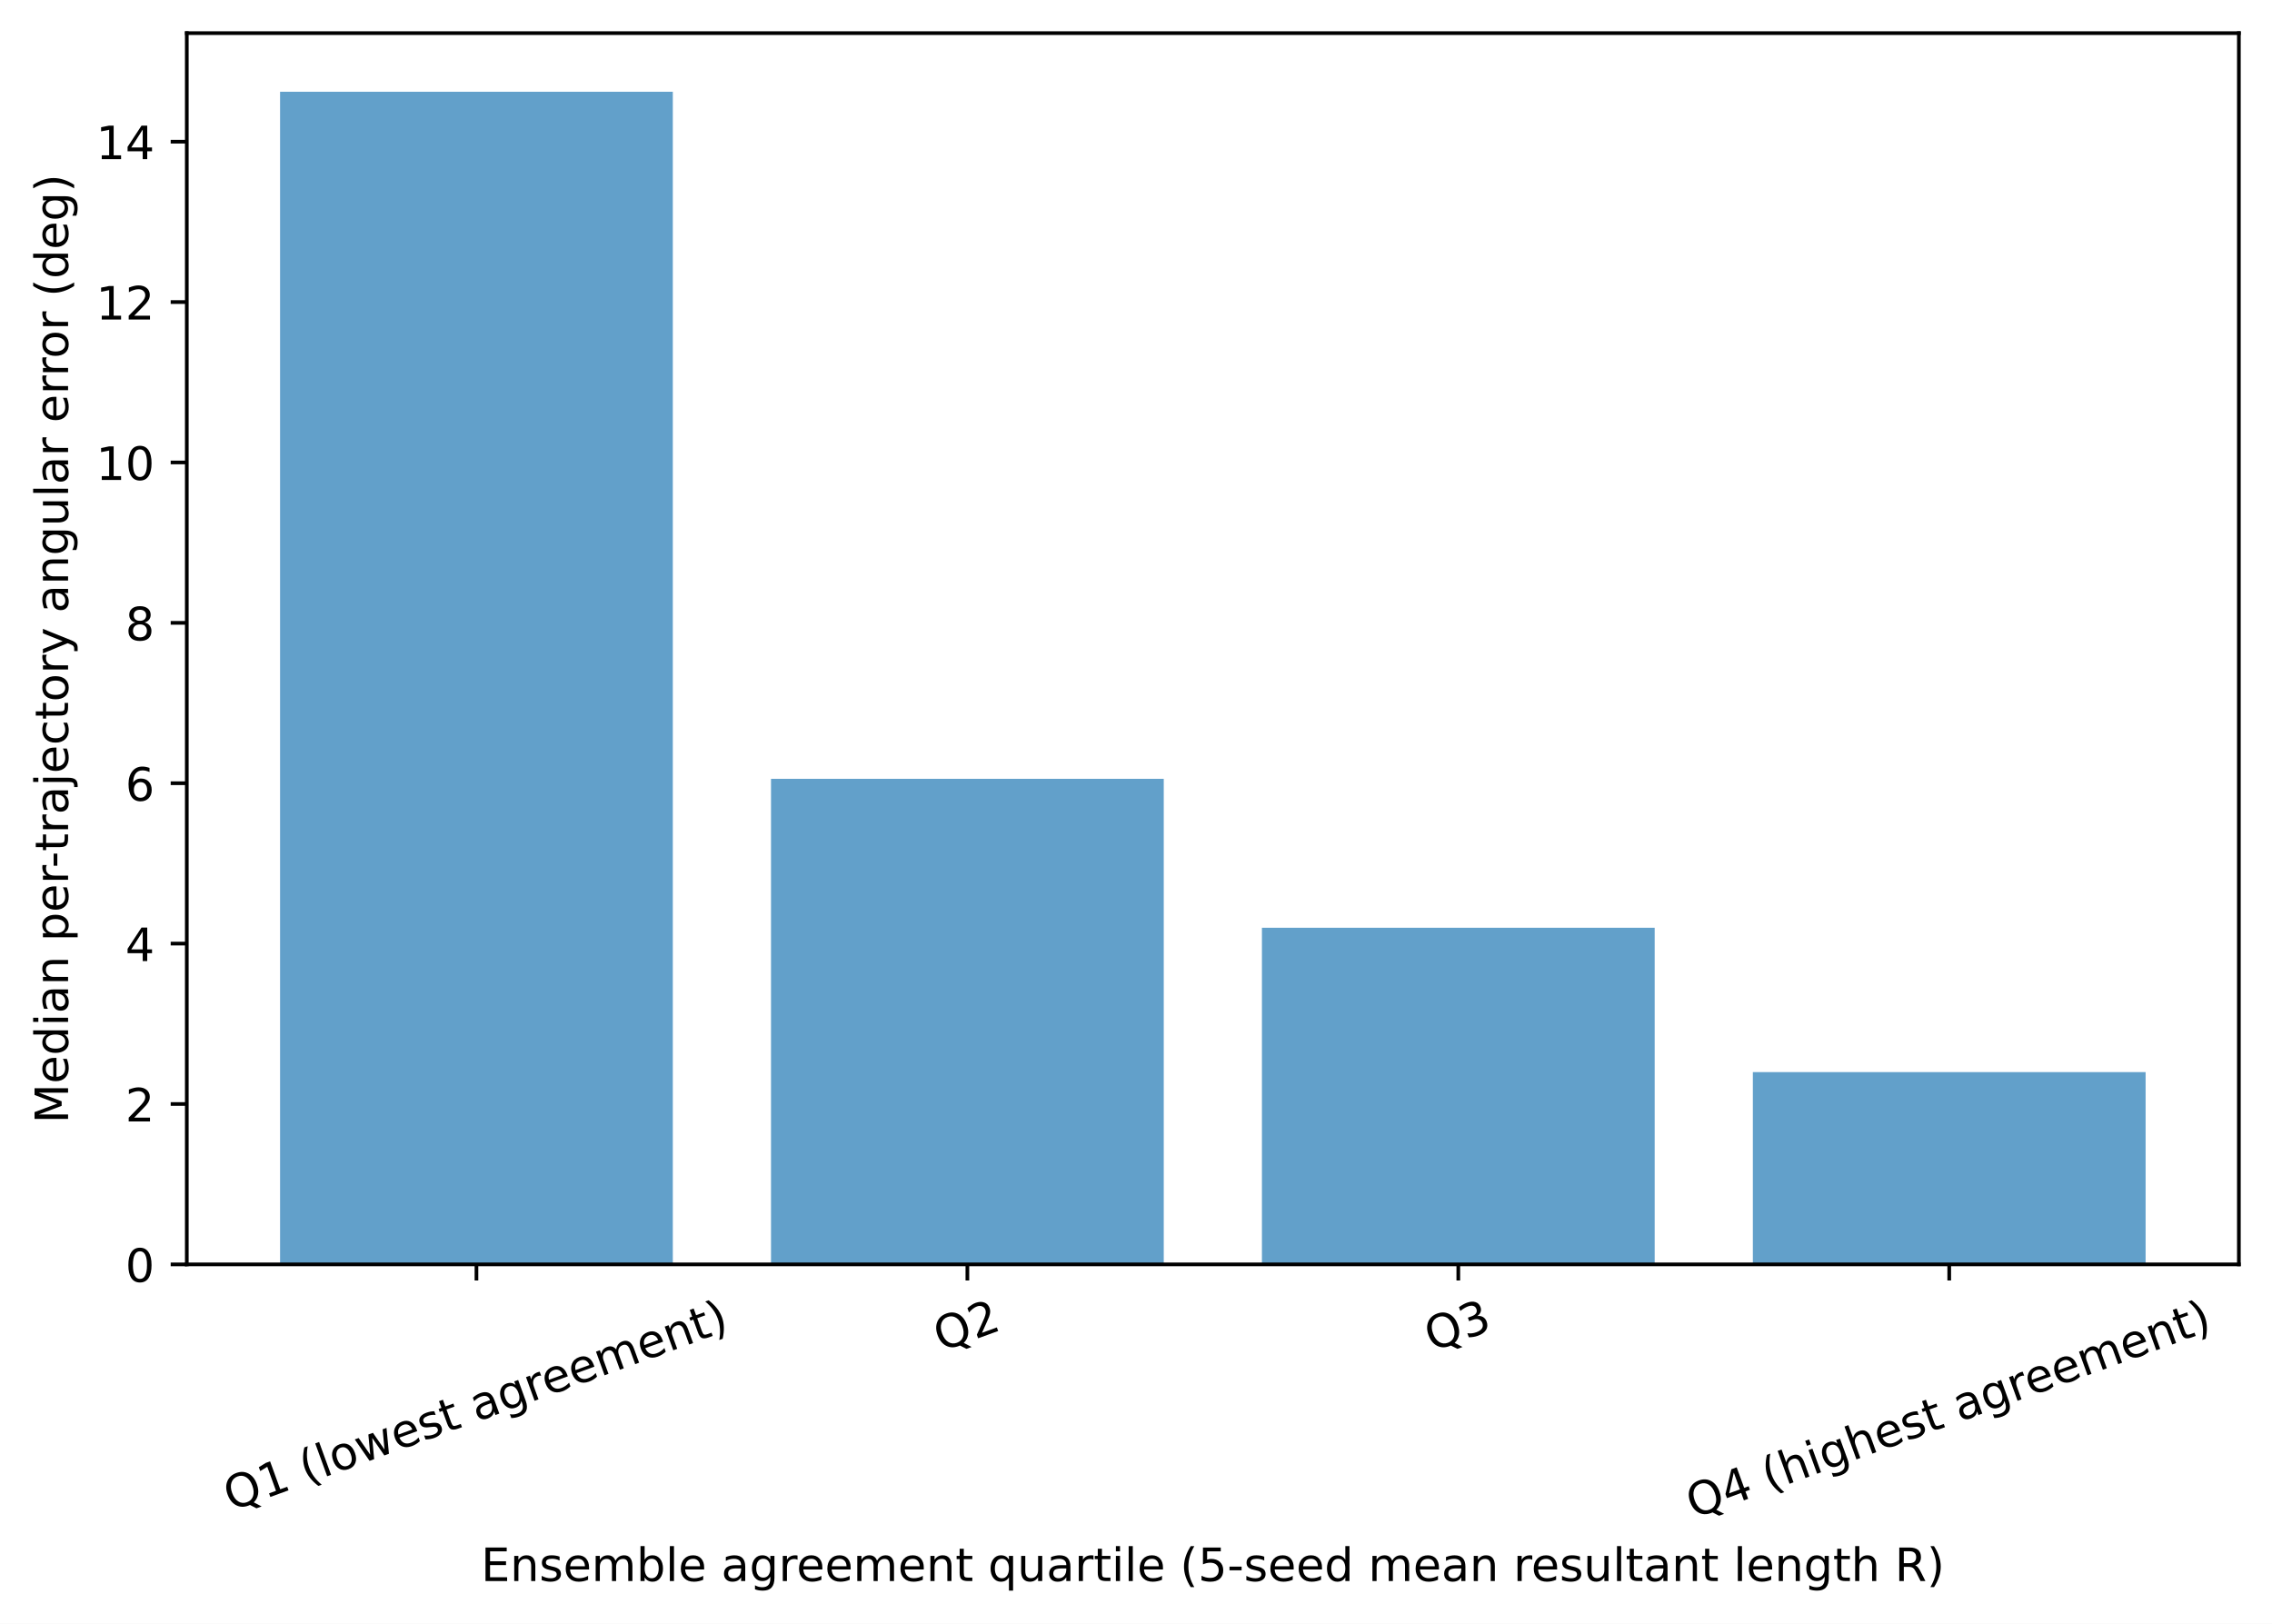
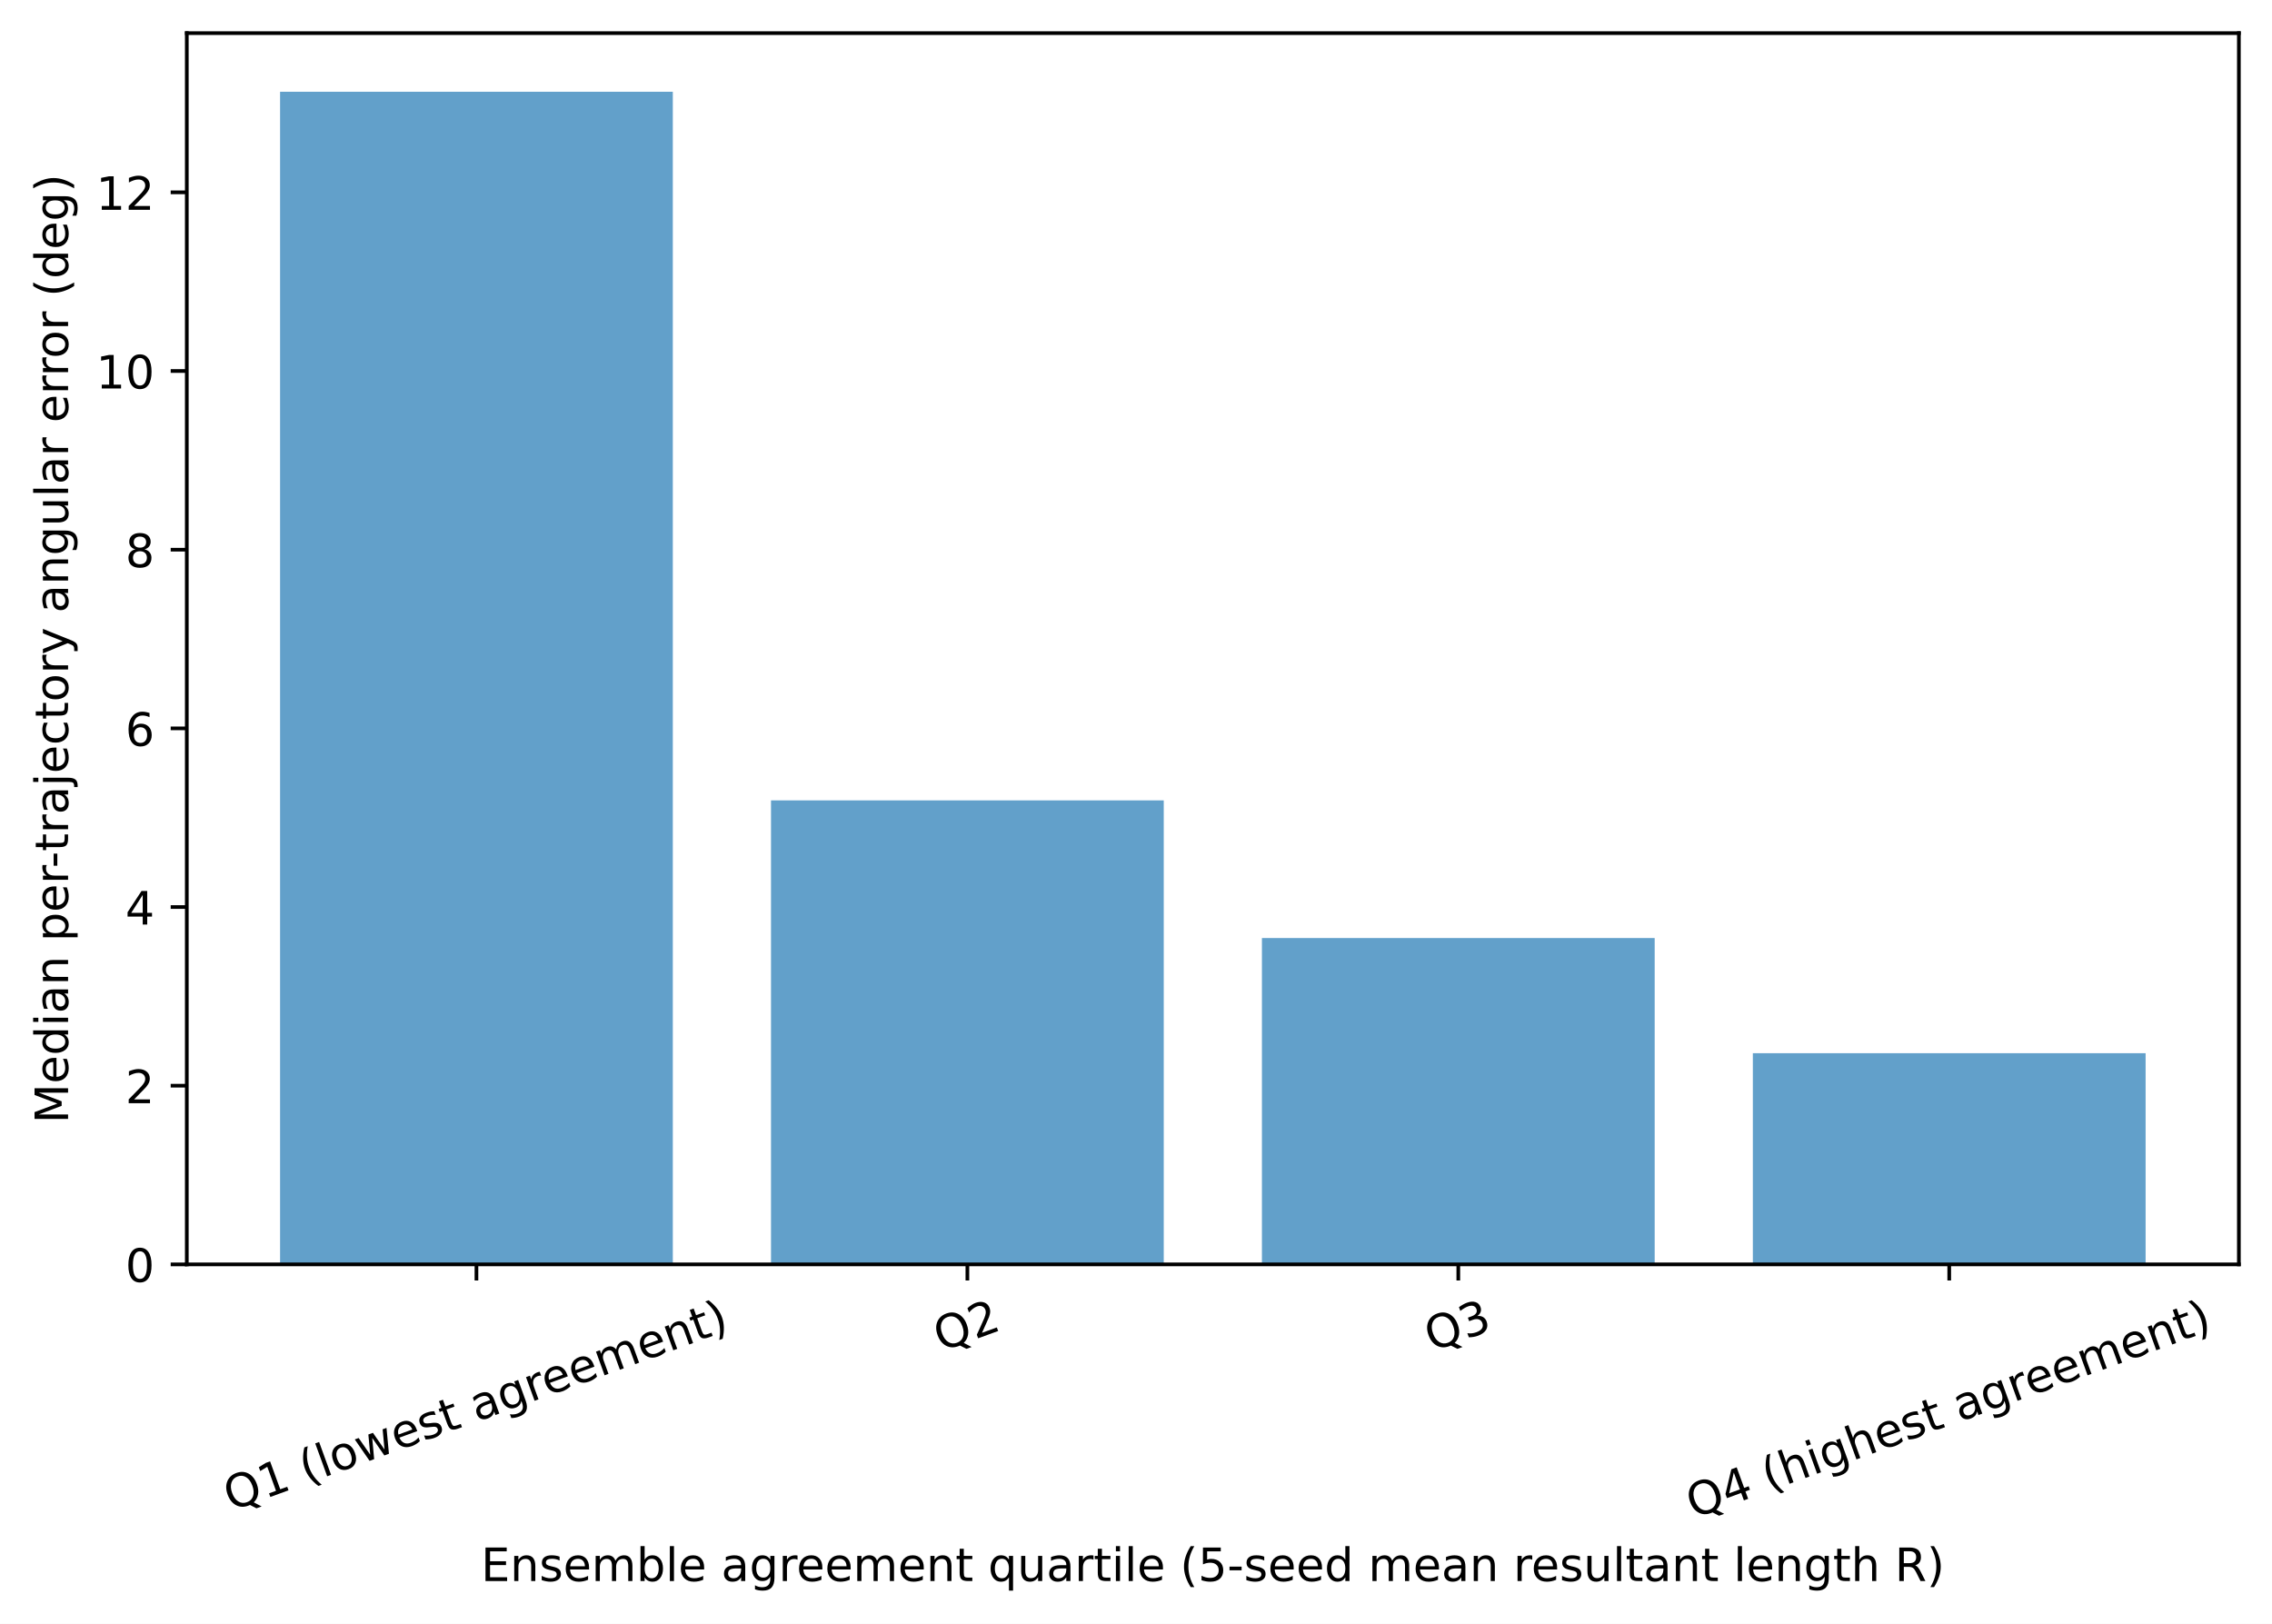
<svg xmlns="http://www.w3.org/2000/svg" xmlns:xlink="http://www.w3.org/1999/xlink" width="493.851pt" height="352.951pt" viewBox="0 0 493.851 352.951" version="1.1">
  <defs>
    <style type="text/css">*{stroke-linejoin: round; stroke-linecap: butt}</style>
  </defs>
  <g id="figure_1">
    <g id="patch_1">
      <path d="M 0 352.951  L 493.851 352.951  L 493.851 0  L 0 0  z " style="fill: #ffffff" />
    </g>
    <g id="axes_1">
      <g id="patch_2">
        <path d="M 40.603 274.834  L 486.651 274.834  L 486.651 7.2  L 40.603 7.2  z " style="fill: #ffffff" />
      </g>
      <g id="patch_3">
-         <path d="M 60.878 274.834  L 146.246 274.834  L 146.246 19.944  L 60.878 19.944  z " clip-path="url(#peeae52acab)" style="fill: #1f77b4; opacity: 0.7" />
+         <path d="M 60.878 274.834  L 146.246 274.834  L 146.246 19.944  L 60.878 19.944  z " clip-path="url(#pf655cb0e17)" style="fill: #1f77b4; opacity: 0.7" />
      </g>
      <g id="patch_4">
-         <path d="M 167.588 274.834  L 252.956 274.834  L 252.956 169.291  L 167.588 169.291  z " clip-path="url(#peeae52acab)" style="fill: #1f77b4; opacity: 0.7" />
+         <path d="M 167.588 274.834  L 252.956 274.834  L 252.956 173.976  L 167.588 173.976  z " clip-path="url(#pf655cb0e17)" style="fill: #1f77b4; opacity: 0.7" />
      </g>
      <g id="patch_5">
-         <path d="M 274.298 274.834  L 359.666 274.834  L 359.666 201.664  L 274.298 201.664  z " clip-path="url(#peeae52acab)" style="fill: #1f77b4; opacity: 0.7" />
+         <path d="M 274.298 274.834  L 359.666 274.834  L 359.666 203.898  L 274.298 203.898  z " clip-path="url(#pf655cb0e17)" style="fill: #1f77b4; opacity: 0.7" />
      </g>
      <g id="patch_6">
-         <path d="M 381.008 274.834  L 466.377 274.834  L 466.377 233.041  L 381.008 233.041  z " clip-path="url(#peeae52acab)" style="fill: #1f77b4; opacity: 0.7" />
+         <path d="M 381.008 274.834  L 466.377 274.834  L 466.377 228.933  L 381.008 228.933  z " clip-path="url(#pf655cb0e17)" style="fill: #1f77b4; opacity: 0.7" />
      </g>
      <g id="matplotlib.axis_1">
        <g id="xtick_1">
          <g id="line2d_1">
            <defs>
-               <path id="m12cce84a8a" d="M 0 0  L 0 3.5  " style="stroke: #000000; stroke-width: 0.8" />
+               <path id="m867768ac7a" d="M 0 0  L 0 3.5  " style="stroke: #000000; stroke-width: 0.8" />
            </defs>
            <g>
-               <use xlink:href="#m12cce84a8a" x="103.562" y="274.834" style="stroke: #000000; stroke-width: 0.8" />
+               <use xlink:href="#m867768ac7a" x="103.562" y="274.834" style="stroke: #000000; stroke-width: 0.8" />
            </g>
          </g>
          <g id="text_1">
            <g transform="translate(50.20484 328.502) rotate(-20) scale(0.1 -0.1)">
              <defs>
                <path id="DejaVuSans-51" d="M 2522 4238  Q 1834 4238 1429 3725  Q 1025 3213 1025 2328  Q 1025 1447 1429 934  Q 1834 422 2522 422  Q 3209 422 3611 934  Q 4013 1447 4013 2328  Q 4013 3213 3611 3725  Q 3209 4238 2522 4238  z M 3406 84  L 4238 -825  L 3475 -825  L 2784 -78  Q 2681 -84 2626 -87  Q 2572 -91 2522 -91  Q 1538 -91 948 567  Q 359 1225 359 2328  Q 359 3434 948 4092  Q 1538 4750 2522 4750  Q 3503 4750 4090 4092  Q 4678 3434 4678 2328  Q 4678 1516 4351 937  Q 4025 359 3406 84  z " transform="scale(0.015625)" />
                <path id="DejaVuSans-31" d="M 794 531  L 1825 531  L 1825 4091  L 703 3866  L 703 4441  L 1819 4666  L 2450 4666  L 2450 531  L 3481 531  L 3481 0  L 794 0  L 794 531  z " transform="scale(0.015625)" />
                <path id="DejaVuSans-20" transform="scale(0.015625)" />
                <path id="DejaVuSans-28" d="M 1984 4856  Q 1566 4138 1362 3434  Q 1159 2731 1159 2009  Q 1159 1288 1364 580  Q 1569 -128 1984 -844  L 1484 -844  Q 1016 -109 783 600  Q 550 1309 550 2009  Q 550 2706 781 3412  Q 1013 4119 1484 4856  L 1984 4856  z " transform="scale(0.015625)" />
                <path id="DejaVuSans-6c" d="M 603 4863  L 1178 4863  L 1178 0  L 603 0  L 603 4863  z " transform="scale(0.015625)" />
                <path id="DejaVuSans-6f" d="M 1959 3097  Q 1497 3097 1228 2736  Q 959 2375 959 1747  Q 959 1119 1226 758  Q 1494 397 1959 397  Q 2419 397 2687 759  Q 2956 1122 2956 1747  Q 2956 2369 2687 2733  Q 2419 3097 1959 3097  z M 1959 3584  Q 2709 3584 3137 3096  Q 3566 2609 3566 1747  Q 3566 888 3137 398  Q 2709 -91 1959 -91  Q 1206 -91 779 398  Q 353 888 353 1747  Q 353 2609 779 3096  Q 1206 3584 1959 3584  z " transform="scale(0.015625)" />
                <path id="DejaVuSans-77" d="M 269 3500  L 844 3500  L 1563 769  L 2278 3500  L 2956 3500  L 3675 769  L 4391 3500  L 4966 3500  L 4050 0  L 3372 0  L 2619 2869  L 1863 0  L 1184 0  L 269 3500  z " transform="scale(0.015625)" />
                <path id="DejaVuSans-65" d="M 3597 1894  L 3597 1613  L 953 1613  Q 991 1019 1311 708  Q 1631 397 2203 397  Q 2534 397 2845 478  Q 3156 559 3463 722  L 3463 178  Q 3153 47 2828 -22  Q 2503 -91 2169 -91  Q 1331 -91 842 396  Q 353 884 353 1716  Q 353 2575 817 3079  Q 1281 3584 2069 3584  Q 2775 3584 3186 3129  Q 3597 2675 3597 1894  z M 3022 2063  Q 3016 2534 2758 2815  Q 2500 3097 2075 3097  Q 1594 3097 1305 2825  Q 1016 2553 972 2059  L 3022 2063  z " transform="scale(0.015625)" />
                <path id="DejaVuSans-73" d="M 2834 3397  L 2834 2853  Q 2591 2978 2328 3040  Q 2066 3103 1784 3103  Q 1356 3103 1142 2972  Q 928 2841 928 2578  Q 928 2378 1081 2264  Q 1234 2150 1697 2047  L 1894 2003  Q 2506 1872 2764 1633  Q 3022 1394 3022 966  Q 3022 478 2636 193  Q 2250 -91 1575 -91  Q 1294 -91 989 -36  Q 684 19 347 128  L 347 722  Q 666 556 975 473  Q 1284 391 1588 391  Q 1994 391 2212 530  Q 2431 669 2431 922  Q 2431 1156 2273 1281  Q 2116 1406 1581 1522  L 1381 1569  Q 847 1681 609 1914  Q 372 2147 372 2553  Q 372 3047 722 3315  Q 1072 3584 1716 3584  Q 2034 3584 2315 3537  Q 2597 3491 2834 3397  z " transform="scale(0.015625)" />
                <path id="DejaVuSans-74" d="M 1172 4494  L 1172 3500  L 2356 3500  L 2356 3053  L 1172 3053  L 1172 1153  Q 1172 725 1289 603  Q 1406 481 1766 481  L 2356 481  L 2356 0  L 1766 0  Q 1100 0 847 248  Q 594 497 594 1153  L 594 3053  L 172 3053  L 172 3500  L 594 3500  L 594 4494  L 1172 4494  z " transform="scale(0.015625)" />
                <path id="DejaVuSans-61" d="M 2194 1759  Q 1497 1759 1228 1600  Q 959 1441 959 1056  Q 959 750 1161 570  Q 1363 391 1709 391  Q 2188 391 2477 730  Q 2766 1069 2766 1631  L 2766 1759  L 2194 1759  z M 3341 1997  L 3341 0  L 2766 0  L 2766 531  Q 2569 213 2275 61  Q 1981 -91 1556 -91  Q 1019 -91 701 211  Q 384 513 384 1019  Q 384 1609 779 1909  Q 1175 2209 1959 2209  L 2766 2209  L 2766 2266  Q 2766 2663 2505 2880  Q 2244 3097 1772 3097  Q 1472 3097 1187 3025  Q 903 2953 641 2809  L 641 3341  Q 956 3463 1253 3523  Q 1550 3584 1831 3584  Q 2591 3584 2966 3190  Q 3341 2797 3341 1997  z " transform="scale(0.015625)" />
                <path id="DejaVuSans-67" d="M 2906 1791  Q 2906 2416 2648 2759  Q 2391 3103 1925 3103  Q 1463 3103 1205 2759  Q 947 2416 947 1791  Q 947 1169 1205 825  Q 1463 481 1925 481  Q 2391 481 2648 825  Q 2906 1169 2906 1791  z M 3481 434  Q 3481 -459 3084 -895  Q 2688 -1331 1869 -1331  Q 1566 -1331 1297 -1286  Q 1028 -1241 775 -1147  L 775 -588  Q 1028 -725 1275 -790  Q 1522 -856 1778 -856  Q 2344 -856 2625 -561  Q 2906 -266 2906 331  L 2906 616  Q 2728 306 2450 153  Q 2172 0 1784 0  Q 1141 0 747 490  Q 353 981 353 1791  Q 353 2603 747 3093  Q 1141 3584 1784 3584  Q 2172 3584 2450 3431  Q 2728 3278 2906 2969  L 2906 3500  L 3481 3500  L 3481 434  z " transform="scale(0.015625)" />
                <path id="DejaVuSans-72" d="M 2631 2963  Q 2534 3019 2420 3045  Q 2306 3072 2169 3072  Q 1681 3072 1420 2755  Q 1159 2438 1159 1844  L 1159 0  L 581 0  L 581 3500  L 1159 3500  L 1159 2956  Q 1341 3275 1631 3429  Q 1922 3584 2338 3584  Q 2397 3584 2469 3576  Q 2541 3569 2628 3553  L 2631 2963  z " transform="scale(0.015625)" />
                <path id="DejaVuSans-6d" d="M 3328 2828  Q 3544 3216 3844 3400  Q 4144 3584 4550 3584  Q 5097 3584 5394 3201  Q 5691 2819 5691 2113  L 5691 0  L 5113 0  L 5113 2094  Q 5113 2597 4934 2840  Q 4756 3084 4391 3084  Q 3944 3084 3684 2787  Q 3425 2491 3425 1978  L 3425 0  L 2847 0  L 2847 2094  Q 2847 2600 2669 2842  Q 2491 3084 2119 3084  Q 1678 3084 1418 2786  Q 1159 2488 1159 1978  L 1159 0  L 581 0  L 581 3500  L 1159 3500  L 1159 2956  Q 1356 3278 1631 3431  Q 1906 3584 2284 3584  Q 2666 3584 2933 3390  Q 3200 3197 3328 2828  z " transform="scale(0.015625)" />
                <path id="DejaVuSans-6e" d="M 3513 2113  L 3513 0  L 2938 0  L 2938 2094  Q 2938 2591 2744 2837  Q 2550 3084 2163 3084  Q 1697 3084 1428 2787  Q 1159 2491 1159 1978  L 1159 0  L 581 0  L 581 3500  L 1159 3500  L 1159 2956  Q 1366 3272 1645 3428  Q 1925 3584 2291 3584  Q 2894 3584 3203 3211  Q 3513 2838 3513 2113  z " transform="scale(0.015625)" />
                <path id="DejaVuSans-29" d="M 513 4856  L 1013 4856  Q 1481 4119 1714 3412  Q 1947 2706 1947 2009  Q 1947 1309 1714 600  Q 1481 -109 1013 -844  L 513 -844  Q 928 -128 1133 580  Q 1338 1288 1338 2009  Q 1338 2731 1133 3434  Q 928 4138 513 4856  z " transform="scale(0.015625)" />
              </defs>
              <use xlink:href="#DejaVuSans-51" />
              <use xlink:href="#DejaVuSans-31" x="78.711" />
              <use xlink:href="#DejaVuSans-20" x="142.334" />
              <use xlink:href="#DejaVuSans-28" x="174.121" />
              <use xlink:href="#DejaVuSans-6c" x="213.135" />
              <use xlink:href="#DejaVuSans-6f" x="240.918" />
              <use xlink:href="#DejaVuSans-77" x="302.1" />
              <use xlink:href="#DejaVuSans-65" x="383.887" />
              <use xlink:href="#DejaVuSans-73" x="445.41" />
              <use xlink:href="#DejaVuSans-74" x="497.51" />
              <use xlink:href="#DejaVuSans-20" x="536.719" />
              <use xlink:href="#DejaVuSans-61" x="568.506" />
              <use xlink:href="#DejaVuSans-67" x="629.785" />
              <use xlink:href="#DejaVuSans-72" x="693.262" />
              <use xlink:href="#DejaVuSans-65" x="732.125" />
              <use xlink:href="#DejaVuSans-65" x="793.648" />
              <use xlink:href="#DejaVuSans-6d" x="855.172" />
              <use xlink:href="#DejaVuSans-65" x="952.584" />
              <use xlink:href="#DejaVuSans-6e" x="1014.107" />
              <use xlink:href="#DejaVuSans-74" x="1077.486" />
              <use xlink:href="#DejaVuSans-29" x="1116.695" />
            </g>
          </g>
        </g>
        <g id="xtick_2">
          <g id="line2d_2">
            <g>
-               <use xlink:href="#m12cce84a8a" x="210.272" y="274.834" style="stroke: #000000; stroke-width: 0.8" />
+               <use xlink:href="#m867768ac7a" x="210.272" y="274.834" style="stroke: #000000; stroke-width: 0.8" />
            </g>
          </g>
          <g id="text_2">
            <g transform="translate(204.528 293.8426) rotate(-20) scale(0.1 -0.1)">
              <defs>
                <path id="DejaVuSans-32" d="M 1228 531  L 3431 531  L 3431 0  L 469 0  L 469 531  Q 828 903 1448 1529  Q 2069 2156 2228 2338  Q 2531 2678 2651 2914  Q 2772 3150 2772 3378  Q 2772 3750 2511 3984  Q 2250 4219 1831 4219  Q 1534 4219 1204 4116  Q 875 4013 500 3803  L 500 4441  Q 881 4594 1212 4672  Q 1544 4750 1819 4750  Q 2544 4750 2975 4387  Q 3406 4025 3406 3419  Q 3406 3131 3298 2873  Q 3191 2616 2906 2266  Q 2828 2175 2409 1742  Q 1991 1309 1228 531  z " transform="scale(0.015625)" />
              </defs>
              <use xlink:href="#DejaVuSans-51" />
              <use xlink:href="#DejaVuSans-32" x="78.711" />
            </g>
          </g>
        </g>
        <g id="xtick_3">
          <g id="line2d_3">
            <g>
-               <use xlink:href="#m12cce84a8a" x="316.982" y="274.834" style="stroke: #000000; stroke-width: 0.8" />
+               <use xlink:href="#m867768ac7a" x="316.982" y="274.834" style="stroke: #000000; stroke-width: 0.8" />
            </g>
          </g>
          <g id="text_3">
            <g transform="translate(311.2381 293.8426) rotate(-20) scale(0.1 -0.1)">
              <defs>
                <path id="DejaVuSans-33" d="M 2597 2516  Q 3050 2419 3304 2112  Q 3559 1806 3559 1356  Q 3559 666 3084 287  Q 2609 -91 1734 -91  Q 1441 -91 1130 -33  Q 819 25 488 141  L 488 750  Q 750 597 1062 519  Q 1375 441 1716 441  Q 2309 441 2620 675  Q 2931 909 2931 1356  Q 2931 1769 2642 2001  Q 2353 2234 1838 2234  L 1294 2234  L 1294 2753  L 1863 2753  Q 2328 2753 2575 2939  Q 2822 3125 2822 3475  Q 2822 3834 2567 4026  Q 2313 4219 1838 4219  Q 1578 4219 1281 4162  Q 984 4106 628 3988  L 628 4550  Q 988 4650 1302 4700  Q 1616 4750 1894 4750  Q 2613 4750 3031 4423  Q 3450 4097 3450 3541  Q 3450 3153 3228 2886  Q 3006 2619 2597 2516  z " transform="scale(0.015625)" />
              </defs>
              <use xlink:href="#DejaVuSans-51" />
              <use xlink:href="#DejaVuSans-33" x="78.711" />
            </g>
          </g>
        </g>
        <g id="xtick_4">
          <g id="line2d_4">
            <g>
-               <use xlink:href="#m12cce84a8a" x="423.692" y="274.834" style="stroke: #000000; stroke-width: 0.8" />
+               <use xlink:href="#m867768ac7a" x="423.692" y="274.834" style="stroke: #000000; stroke-width: 0.8" />
            </g>
          </g>
          <g id="text_4">
            <g transform="translate(368.1145 330.1186) rotate(-20) scale(0.1 -0.1)">
              <defs>
                <path id="DejaVuSans-34" d="M 2419 4116  L 825 1625  L 2419 1625  L 2419 4116  z M 2253 4666  L 3047 4666  L 3047 1625  L 3713 1625  L 3713 1100  L 3047 1100  L 3047 0  L 2419 0  L 2419 1100  L 313 1100  L 313 1709  L 2253 4666  z " transform="scale(0.015625)" />
                <path id="DejaVuSans-68" d="M 3513 2113  L 3513 0  L 2938 0  L 2938 2094  Q 2938 2591 2744 2837  Q 2550 3084 2163 3084  Q 1697 3084 1428 2787  Q 1159 2491 1159 1978  L 1159 0  L 581 0  L 581 4863  L 1159 4863  L 1159 2956  Q 1366 3272 1645 3428  Q 1925 3584 2291 3584  Q 2894 3584 3203 3211  Q 3513 2838 3513 2113  z " transform="scale(0.015625)" />
                <path id="DejaVuSans-69" d="M 603 3500  L 1178 3500  L 1178 0  L 603 0  L 603 3500  z M 603 4863  L 1178 4863  L 1178 4134  L 603 4134  L 603 4863  z " transform="scale(0.015625)" />
              </defs>
              <use xlink:href="#DejaVuSans-51" />
              <use xlink:href="#DejaVuSans-34" x="78.711" />
              <use xlink:href="#DejaVuSans-20" x="142.334" />
              <use xlink:href="#DejaVuSans-28" x="174.121" />
              <use xlink:href="#DejaVuSans-68" x="213.135" />
              <use xlink:href="#DejaVuSans-69" x="276.514" />
              <use xlink:href="#DejaVuSans-67" x="304.297" />
              <use xlink:href="#DejaVuSans-68" x="367.773" />
              <use xlink:href="#DejaVuSans-65" x="431.152" />
              <use xlink:href="#DejaVuSans-73" x="492.676" />
              <use xlink:href="#DejaVuSans-74" x="544.775" />
              <use xlink:href="#DejaVuSans-20" x="583.984" />
              <use xlink:href="#DejaVuSans-61" x="615.771" />
              <use xlink:href="#DejaVuSans-67" x="677.051" />
              <use xlink:href="#DejaVuSans-72" x="740.527" />
              <use xlink:href="#DejaVuSans-65" x="779.391" />
              <use xlink:href="#DejaVuSans-65" x="840.914" />
              <use xlink:href="#DejaVuSans-6d" x="902.438" />
              <use xlink:href="#DejaVuSans-65" x="999.85" />
              <use xlink:href="#DejaVuSans-6e" x="1061.373" />
              <use xlink:href="#DejaVuSans-74" x="1124.752" />
              <use xlink:href="#DejaVuSans-29" x="1163.961" />
            </g>
          </g>
        </g>
        <g id="text_5">
          <g transform="translate(104.5515 343.6713) scale(0.1 -0.1)">
            <defs>
              <path id="DejaVuSans-45" d="M 628 4666  L 3578 4666  L 3578 4134  L 1259 4134  L 1259 2753  L 3481 2753  L 3481 2222  L 1259 2222  L 1259 531  L 3634 531  L 3634 0  L 628 0  L 628 4666  z " transform="scale(0.015625)" />
              <path id="DejaVuSans-62" d="M 3116 1747  Q 3116 2381 2855 2742  Q 2594 3103 2138 3103  Q 1681 3103 1420 2742  Q 1159 2381 1159 1747  Q 1159 1113 1420 752  Q 1681 391 2138 391  Q 2594 391 2855 752  Q 3116 1113 3116 1747  z M 1159 2969  Q 1341 3281 1617 3432  Q 1894 3584 2278 3584  Q 2916 3584 3314 3078  Q 3713 2572 3713 1747  Q 3713 922 3314 415  Q 2916 -91 2278 -91  Q 1894 -91 1617 61  Q 1341 213 1159 525  L 1159 0  L 581 0  L 581 4863  L 1159 4863  L 1159 2969  z " transform="scale(0.015625)" />
              <path id="DejaVuSans-71" d="M 947 1747  Q 947 1113 1208 752  Q 1469 391 1925 391  Q 2381 391 2643 752  Q 2906 1113 2906 1747  Q 2906 2381 2643 2742  Q 2381 3103 1925 3103  Q 1469 3103 1208 2742  Q 947 2381 947 1747  z M 2906 525  Q 2725 213 2448 61  Q 2172 -91 1784 -91  Q 1150 -91 751 415  Q 353 922 353 1747  Q 353 2572 751 3078  Q 1150 3584 1784 3584  Q 2172 3584 2448 3432  Q 2725 3281 2906 2969  L 2906 3500  L 3481 3500  L 3481 -1331  L 2906 -1331  L 2906 525  z " transform="scale(0.015625)" />
              <path id="DejaVuSans-75" d="M 544 1381  L 544 3500  L 1119 3500  L 1119 1403  Q 1119 906 1312 657  Q 1506 409 1894 409  Q 2359 409 2629 706  Q 2900 1003 2900 1516  L 2900 3500  L 3475 3500  L 3475 0  L 2900 0  L 2900 538  Q 2691 219 2414 64  Q 2138 -91 1772 -91  Q 1169 -91 856 284  Q 544 659 544 1381  z M 1991 3584  L 1991 3584  z " transform="scale(0.015625)" />
              <path id="DejaVuSans-35" d="M 691 4666  L 3169 4666  L 3169 4134  L 1269 4134  L 1269 2991  Q 1406 3038 1543 3061  Q 1681 3084 1819 3084  Q 2600 3084 3056 2656  Q 3513 2228 3513 1497  Q 3513 744 3044 326  Q 2575 -91 1722 -91  Q 1428 -91 1123 -41  Q 819 9 494 109  L 494 744  Q 775 591 1075 516  Q 1375 441 1709 441  Q 2250 441 2565 725  Q 2881 1009 2881 1497  Q 2881 1984 2565 2268  Q 2250 2553 1709 2553  Q 1456 2553 1204 2497  Q 953 2441 691 2322  L 691 4666  z " transform="scale(0.015625)" />
              <path id="DejaVuSans-2d" d="M 313 2009  L 1997 2009  L 1997 1497  L 313 1497  L 313 2009  z " transform="scale(0.015625)" />
              <path id="DejaVuSans-64" d="M 2906 2969  L 2906 4863  L 3481 4863  L 3481 0  L 2906 0  L 2906 525  Q 2725 213 2448 61  Q 2172 -91 1784 -91  Q 1150 -91 751 415  Q 353 922 353 1747  Q 353 2572 751 3078  Q 1150 3584 1784 3584  Q 2172 3584 2448 3432  Q 2725 3281 2906 2969  z M 947 1747  Q 947 1113 1208 752  Q 1469 391 1925 391  Q 2381 391 2643 752  Q 2906 1113 2906 1747  Q 2906 2381 2643 2742  Q 2381 3103 1925 3103  Q 1469 3103 1208 2742  Q 947 2381 947 1747  z " transform="scale(0.015625)" />
              <path id="DejaVuSans-52" d="M 2841 2188  Q 3044 2119 3236 1894  Q 3428 1669 3622 1275  L 4263 0  L 3584 0  L 2988 1197  Q 2756 1666 2539 1819  Q 2322 1972 1947 1972  L 1259 1972  L 1259 0  L 628 0  L 628 4666  L 2053 4666  Q 2853 4666 3247 4331  Q 3641 3997 3641 3322  Q 3641 2881 3436 2590  Q 3231 2300 2841 2188  z M 1259 4147  L 1259 2491  L 2053 2491  Q 2509 2491 2742 2702  Q 2975 2913 2975 3322  Q 2975 3731 2742 3939  Q 2509 4147 2053 4147  L 1259 4147  z " transform="scale(0.015625)" />
            </defs>
            <use xlink:href="#DejaVuSans-45" />
            <use xlink:href="#DejaVuSans-6e" x="63.184" />
            <use xlink:href="#DejaVuSans-73" x="126.562" />
            <use xlink:href="#DejaVuSans-65" x="178.662" />
            <use xlink:href="#DejaVuSans-6d" x="240.186" />
            <use xlink:href="#DejaVuSans-62" x="337.598" />
            <use xlink:href="#DejaVuSans-6c" x="401.074" />
            <use xlink:href="#DejaVuSans-65" x="428.857" />
            <use xlink:href="#DejaVuSans-20" x="490.381" />
            <use xlink:href="#DejaVuSans-61" x="522.168" />
            <use xlink:href="#DejaVuSans-67" x="583.447" />
            <use xlink:href="#DejaVuSans-72" x="646.924" />
            <use xlink:href="#DejaVuSans-65" x="685.787" />
            <use xlink:href="#DejaVuSans-65" x="747.311" />
            <use xlink:href="#DejaVuSans-6d" x="808.834" />
            <use xlink:href="#DejaVuSans-65" x="906.246" />
            <use xlink:href="#DejaVuSans-6e" x="967.77" />
            <use xlink:href="#DejaVuSans-74" x="1031.148" />
            <use xlink:href="#DejaVuSans-20" x="1070.357" />
            <use xlink:href="#DejaVuSans-71" x="1102.145" />
            <use xlink:href="#DejaVuSans-75" x="1165.621" />
            <use xlink:href="#DejaVuSans-61" x="1229" />
            <use xlink:href="#DejaVuSans-72" x="1290.279" />
            <use xlink:href="#DejaVuSans-74" x="1331.393" />
            <use xlink:href="#DejaVuSans-69" x="1370.602" />
            <use xlink:href="#DejaVuSans-6c" x="1398.385" />
            <use xlink:href="#DejaVuSans-65" x="1426.168" />
            <use xlink:href="#DejaVuSans-20" x="1487.691" />
            <use xlink:href="#DejaVuSans-28" x="1519.479" />
            <use xlink:href="#DejaVuSans-35" x="1558.492" />
            <use xlink:href="#DejaVuSans-2d" x="1622.115" />
            <use xlink:href="#DejaVuSans-73" x="1658.199" />
            <use xlink:href="#DejaVuSans-65" x="1710.299" />
            <use xlink:href="#DejaVuSans-65" x="1771.822" />
            <use xlink:href="#DejaVuSans-64" x="1833.346" />
            <use xlink:href="#DejaVuSans-20" x="1896.822" />
            <use xlink:href="#DejaVuSans-6d" x="1928.609" />
            <use xlink:href="#DejaVuSans-65" x="2026.021" />
            <use xlink:href="#DejaVuSans-61" x="2087.545" />
            <use xlink:href="#DejaVuSans-6e" x="2148.824" />
            <use xlink:href="#DejaVuSans-20" x="2212.203" />
            <use xlink:href="#DejaVuSans-72" x="2243.99" />
            <use xlink:href="#DejaVuSans-65" x="2282.854" />
            <use xlink:href="#DejaVuSans-73" x="2344.377" />
            <use xlink:href="#DejaVuSans-75" x="2396.477" />
            <use xlink:href="#DejaVuSans-6c" x="2459.855" />
            <use xlink:href="#DejaVuSans-74" x="2487.639" />
            <use xlink:href="#DejaVuSans-61" x="2526.848" />
            <use xlink:href="#DejaVuSans-6e" x="2588.127" />
            <use xlink:href="#DejaVuSans-74" x="2651.506" />
            <use xlink:href="#DejaVuSans-20" x="2690.715" />
            <use xlink:href="#DejaVuSans-6c" x="2722.502" />
            <use xlink:href="#DejaVuSans-65" x="2750.285" />
            <use xlink:href="#DejaVuSans-6e" x="2811.809" />
            <use xlink:href="#DejaVuSans-67" x="2875.188" />
            <use xlink:href="#DejaVuSans-74" x="2938.664" />
            <use xlink:href="#DejaVuSans-68" x="2977.873" />
            <use xlink:href="#DejaVuSans-20" x="3041.252" />
            <use xlink:href="#DejaVuSans-52" x="3073.039" />
            <use xlink:href="#DejaVuSans-29" x="3142.521" />
          </g>
        </g>
      </g>
      <g id="matplotlib.axis_2">
        <g id="ytick_1">
          <g id="line2d_5">
            <defs>
-               <path id="m9bf51432ee" d="M 0 0  L -3.5 0  " style="stroke: #000000; stroke-width: 0.8" />
+               <path id="ma5b449204e" d="M 0 0  L -3.5 0  " style="stroke: #000000; stroke-width: 0.8" />
            </defs>
            <g>
-               <use xlink:href="#m9bf51432ee" x="40.603" y="274.834" style="stroke: #000000; stroke-width: 0.8" />
+               <use xlink:href="#ma5b449204e" x="40.603" y="274.834" style="stroke: #000000; stroke-width: 0.8" />
            </g>
          </g>
          <g id="text_6">
            <g transform="translate(27.24063 278.6331) scale(0.1 -0.1)">
              <defs>
                <path id="DejaVuSans-30" d="M 2034 4250  Q 1547 4250 1301 3770  Q 1056 3291 1056 2328  Q 1056 1369 1301 889  Q 1547 409 2034 409  Q 2525 409 2770 889  Q 3016 1369 3016 2328  Q 3016 3291 2770 3770  Q 2525 4250 2034 4250  z M 2034 4750  Q 2819 4750 3233 4129  Q 3647 3509 3647 2328  Q 3647 1150 3233 529  Q 2819 -91 2034 -91  Q 1250 -91 836 529  Q 422 1150 422 2328  Q 422 3509 836 4129  Q 1250 4750 2034 4750  z " transform="scale(0.015625)" />
              </defs>
              <use xlink:href="#DejaVuSans-30" />
            </g>
          </g>
        </g>
        <g id="ytick_2">
          <g id="line2d_6">
            <g>
-               <use xlink:href="#m9bf51432ee" x="40.603" y="239.972" style="stroke: #000000; stroke-width: 0.8" />
+               <use xlink:href="#ma5b449204e" x="40.603" y="235.996" style="stroke: #000000; stroke-width: 0.8" />
            </g>
          </g>
          <g id="text_7">
-             <g transform="translate(27.24063 243.7709) scale(0.1 -0.1)">
+             <g transform="translate(27.24063 239.7956) scale(0.1 -0.1)">
              <use xlink:href="#DejaVuSans-32" />
            </g>
          </g>
        </g>
        <g id="ytick_3">
          <g id="line2d_7">
            <g>
-               <use xlink:href="#m9bf51432ee" x="40.603" y="205.109" style="stroke: #000000; stroke-width: 0.8" />
+               <use xlink:href="#ma5b449204e" x="40.603" y="197.159" style="stroke: #000000; stroke-width: 0.8" />
            </g>
          </g>
          <g id="text_8">
-             <g transform="translate(27.24063 208.9086) scale(0.1 -0.1)">
+             <g transform="translate(27.24063 200.958) scale(0.1 -0.1)">
              <use xlink:href="#DejaVuSans-34" />
            </g>
          </g>
        </g>
        <g id="ytick_4">
          <g id="line2d_8">
            <g>
-               <use xlink:href="#m9bf51432ee" x="40.603" y="170.247" style="stroke: #000000; stroke-width: 0.8" />
+               <use xlink:href="#ma5b449204e" x="40.603" y="158.321" style="stroke: #000000; stroke-width: 0.8" />
            </g>
          </g>
          <g id="text_9">
-             <g transform="translate(27.24063 174.0463) scale(0.1 -0.1)">
+             <g transform="translate(27.24063 162.1204) scale(0.1 -0.1)">
              <defs>
                <path id="DejaVuSans-36" d="M 2113 2584  Q 1688 2584 1439 2293  Q 1191 2003 1191 1497  Q 1191 994 1439 701  Q 1688 409 2113 409  Q 2538 409 2786 701  Q 3034 994 3034 1497  Q 3034 2003 2786 2293  Q 2538 2584 2113 2584  z M 3366 4563  L 3366 3988  Q 3128 4100 2886 4159  Q 2644 4219 2406 4219  Q 1781 4219 1451 3797  Q 1122 3375 1075 2522  Q 1259 2794 1537 2939  Q 1816 3084 2150 3084  Q 2853 3084 3261 2657  Q 3669 2231 3669 1497  Q 3669 778 3244 343  Q 2819 -91 2113 -91  Q 1303 -91 875 529  Q 447 1150 447 2328  Q 447 3434 972 4092  Q 1497 4750 2381 4750  Q 2619 4750 2861 4703  Q 3103 4656 3366 4563  z " transform="scale(0.015625)" />
              </defs>
              <use xlink:href="#DejaVuSans-36" />
            </g>
          </g>
        </g>
        <g id="ytick_5">
          <g id="line2d_9">
            <g>
-               <use xlink:href="#m9bf51432ee" x="40.603" y="135.385" style="stroke: #000000; stroke-width: 0.8" />
+               <use xlink:href="#ma5b449204e" x="40.603" y="119.484" style="stroke: #000000; stroke-width: 0.8" />
            </g>
          </g>
          <g id="text_10">
-             <g transform="translate(27.24063 139.1841) scale(0.1 -0.1)">
+             <g transform="translate(27.24063 123.2828) scale(0.1 -0.1)">
              <defs>
                <path id="DejaVuSans-38" d="M 2034 2216  Q 1584 2216 1326 1975  Q 1069 1734 1069 1313  Q 1069 891 1326 650  Q 1584 409 2034 409  Q 2484 409 2743 651  Q 3003 894 3003 1313  Q 3003 1734 2745 1975  Q 2488 2216 2034 2216  z M 1403 2484  Q 997 2584 770 2862  Q 544 3141 544 3541  Q 544 4100 942 4425  Q 1341 4750 2034 4750  Q 2731 4750 3128 4425  Q 3525 4100 3525 3541  Q 3525 3141 3298 2862  Q 3072 2584 2669 2484  Q 3125 2378 3379 2068  Q 3634 1759 3634 1313  Q 3634 634 3220 271  Q 2806 -91 2034 -91  Q 1263 -91 848 271  Q 434 634 434 1313  Q 434 1759 690 2068  Q 947 2378 1403 2484  z M 1172 3481  Q 1172 3119 1398 2916  Q 1625 2713 2034 2713  Q 2441 2713 2670 2916  Q 2900 3119 2900 3481  Q 2900 3844 2670 4047  Q 2441 4250 2034 4250  Q 1625 4250 1398 4047  Q 1172 3844 1172 3481  z " transform="scale(0.015625)" />
              </defs>
              <use xlink:href="#DejaVuSans-38" />
            </g>
          </g>
        </g>
        <g id="ytick_6">
          <g id="line2d_10">
            <g>
-               <use xlink:href="#m9bf51432ee" x="40.603" y="100.523" style="stroke: #000000; stroke-width: 0.8" />
+               <use xlink:href="#ma5b449204e" x="40.603" y="80.646" style="stroke: #000000; stroke-width: 0.8" />
            </g>
          </g>
          <g id="text_11">
-             <g transform="translate(20.87813 104.3218) scale(0.1 -0.1)">
+             <g transform="translate(20.87813 84.44524) scale(0.1 -0.1)">
              <use xlink:href="#DejaVuSans-31" />
              <use xlink:href="#DejaVuSans-30" x="63.623" />
            </g>
          </g>
        </g>
        <g id="ytick_7">
          <g id="line2d_11">
            <g>
-               <use xlink:href="#m9bf51432ee" x="40.603" y="65.66" style="stroke: #000000; stroke-width: 0.8" />
+               <use xlink:href="#ma5b449204e" x="40.603" y="41.808" style="stroke: #000000; stroke-width: 0.8" />
            </g>
          </g>
          <g id="text_12">
-             <g transform="translate(20.87813 69.45954) scale(0.1 -0.1)">
+             <g transform="translate(20.87813 45.60766) scale(0.1 -0.1)">
              <use xlink:href="#DejaVuSans-31" />
              <use xlink:href="#DejaVuSans-32" x="63.623" />
            </g>
          </g>
        </g>
-         <g id="ytick_8">
-           <g id="line2d_12">
-             <g>
-               <use xlink:href="#m9bf51432ee" x="40.603" y="30.798" style="stroke: #000000; stroke-width: 0.8" />
-             </g>
-           </g>
-           <g id="text_13">
-             <g transform="translate(20.87813 34.59728) scale(0.1 -0.1)">
-               <use xlink:href="#DejaVuSans-31" />
-               <use xlink:href="#DejaVuSans-34" x="63.623" />
-             </g>
-           </g>
-         </g>
-         <g id="text_14">
+         <g id="text_13">
          <g transform="translate(14.79844 244.1935) rotate(-90) scale(0.1 -0.1)">
            <defs>
              <path id="DejaVuSans-4d" d="M 628 4666  L 1569 4666  L 2759 1491  L 3956 4666  L 4897 4666  L 4897 0  L 4281 0  L 4281 4097  L 3078 897  L 2444 897  L 1241 4097  L 1241 0  L 628 0  L 628 4666  z " transform="scale(0.015625)" />
              <path id="DejaVuSans-70" d="M 1159 525  L 1159 -1331  L 581 -1331  L 581 3500  L 1159 3500  L 1159 2969  Q 1341 3281 1617 3432  Q 1894 3584 2278 3584  Q 2916 3584 3314 3078  Q 3713 2572 3713 1747  Q 3713 922 3314 415  Q 2916 -91 2278 -91  Q 1894 -91 1617 61  Q 1341 213 1159 525  z M 3116 1747  Q 3116 2381 2855 2742  Q 2594 3103 2138 3103  Q 1681 3103 1420 2742  Q 1159 2381 1159 1747  Q 1159 1113 1420 752  Q 1681 391 2138 391  Q 2594 391 2855 752  Q 3116 1113 3116 1747  z " transform="scale(0.015625)" />
              <path id="DejaVuSans-6a" d="M 603 3500  L 1178 3500  L 1178 -63  Q 1178 -731 923 -1031  Q 669 -1331 103 -1331  L -116 -1331  L -116 -844  L 38 -844  Q 366 -844 484 -692  Q 603 -541 603 -63  L 603 3500  z M 603 4863  L 1178 4863  L 1178 4134  L 603 4134  L 603 4863  z " transform="scale(0.015625)" />
              <path id="DejaVuSans-63" d="M 3122 3366  L 3122 2828  Q 2878 2963 2633 3030  Q 2388 3097 2138 3097  Q 1578 3097 1268 2742  Q 959 2388 959 1747  Q 959 1106 1268 751  Q 1578 397 2138 397  Q 2388 397 2633 464  Q 2878 531 3122 666  L 3122 134  Q 2881 22 2623 -34  Q 2366 -91 2075 -91  Q 1284 -91 818 406  Q 353 903 353 1747  Q 353 2603 823 3093  Q 1294 3584 2113 3584  Q 2378 3584 2631 3529  Q 2884 3475 3122 3366  z " transform="scale(0.015625)" />
              <path id="DejaVuSans-79" d="M 2059 -325  Q 1816 -950 1584 -1140  Q 1353 -1331 966 -1331  L 506 -1331  L 506 -850  L 844 -850  Q 1081 -850 1212 -737  Q 1344 -625 1503 -206  L 1606 56  L 191 3500  L 800 3500  L 1894 763  L 2988 3500  L 3597 3500  L 2059 -325  z " transform="scale(0.015625)" />
            </defs>
            <use xlink:href="#DejaVuSans-4d" />
            <use xlink:href="#DejaVuSans-65" x="86.279" />
            <use xlink:href="#DejaVuSans-64" x="147.803" />
            <use xlink:href="#DejaVuSans-69" x="211.279" />
            <use xlink:href="#DejaVuSans-61" x="239.062" />
            <use xlink:href="#DejaVuSans-6e" x="300.342" />
            <use xlink:href="#DejaVuSans-20" x="363.721" />
            <use xlink:href="#DejaVuSans-70" x="395.508" />
            <use xlink:href="#DejaVuSans-65" x="458.984" />
            <use xlink:href="#DejaVuSans-72" x="520.508" />
            <use xlink:href="#DejaVuSans-2d" x="555.246" />
            <use xlink:href="#DejaVuSans-74" x="591.33" />
            <use xlink:href="#DejaVuSans-72" x="630.539" />
            <use xlink:href="#DejaVuSans-61" x="671.652" />
            <use xlink:href="#DejaVuSans-6a" x="732.932" />
            <use xlink:href="#DejaVuSans-65" x="760.715" />
            <use xlink:href="#DejaVuSans-63" x="822.238" />
            <use xlink:href="#DejaVuSans-74" x="877.219" />
            <use xlink:href="#DejaVuSans-6f" x="916.428" />
            <use xlink:href="#DejaVuSans-72" x="977.609" />
            <use xlink:href="#DejaVuSans-79" x="1018.723" />
            <use xlink:href="#DejaVuSans-20" x="1077.902" />
            <use xlink:href="#DejaVuSans-61" x="1109.689" />
            <use xlink:href="#DejaVuSans-6e" x="1170.969" />
            <use xlink:href="#DejaVuSans-67" x="1234.348" />
            <use xlink:href="#DejaVuSans-75" x="1297.824" />
            <use xlink:href="#DejaVuSans-6c" x="1361.203" />
            <use xlink:href="#DejaVuSans-61" x="1388.986" />
            <use xlink:href="#DejaVuSans-72" x="1450.266" />
            <use xlink:href="#DejaVuSans-20" x="1491.379" />
            <use xlink:href="#DejaVuSans-65" x="1523.166" />
            <use xlink:href="#DejaVuSans-72" x="1584.689" />
            <use xlink:href="#DejaVuSans-72" x="1624.053" />
            <use xlink:href="#DejaVuSans-6f" x="1662.916" />
            <use xlink:href="#DejaVuSans-72" x="1724.098" />
            <use xlink:href="#DejaVuSans-20" x="1765.211" />
            <use xlink:href="#DejaVuSans-28" x="1796.998" />
            <use xlink:href="#DejaVuSans-64" x="1836.012" />
            <use xlink:href="#DejaVuSans-65" x="1899.488" />
            <use xlink:href="#DejaVuSans-67" x="1961.012" />
            <use xlink:href="#DejaVuSans-29" x="2024.488" />
          </g>
        </g>
      </g>
      <g id="patch_7">
        <path d="M 40.603 274.834  L 40.603 7.2  " style="fill: none; stroke: #000000; stroke-width: 0.8; stroke-linejoin: miter; stroke-linecap: square" />
      </g>
      <g id="patch_8">
        <path d="M 486.651 274.834  L 486.651 7.2  " style="fill: none; stroke: #000000; stroke-width: 0.8; stroke-linejoin: miter; stroke-linecap: square" />
      </g>
      <g id="patch_9">
        <path d="M 40.603 274.834  L 486.651 274.834  " style="fill: none; stroke: #000000; stroke-width: 0.8; stroke-linejoin: miter; stroke-linecap: square" />
      </g>
      <g id="patch_10">
        <path d="M 40.603 7.2  L 486.651 7.2  " style="fill: none; stroke: #000000; stroke-width: 0.8; stroke-linejoin: miter; stroke-linecap: square" />
      </g>
    </g>
  </g>
  <defs>
-     <clipPath id="peeae52acab">
+     <clipPath id="pf655cb0e17">
      <rect x="40.603" y="7.2" width="446.048" height="267.634" />
    </clipPath>
  </defs>
</svg>
